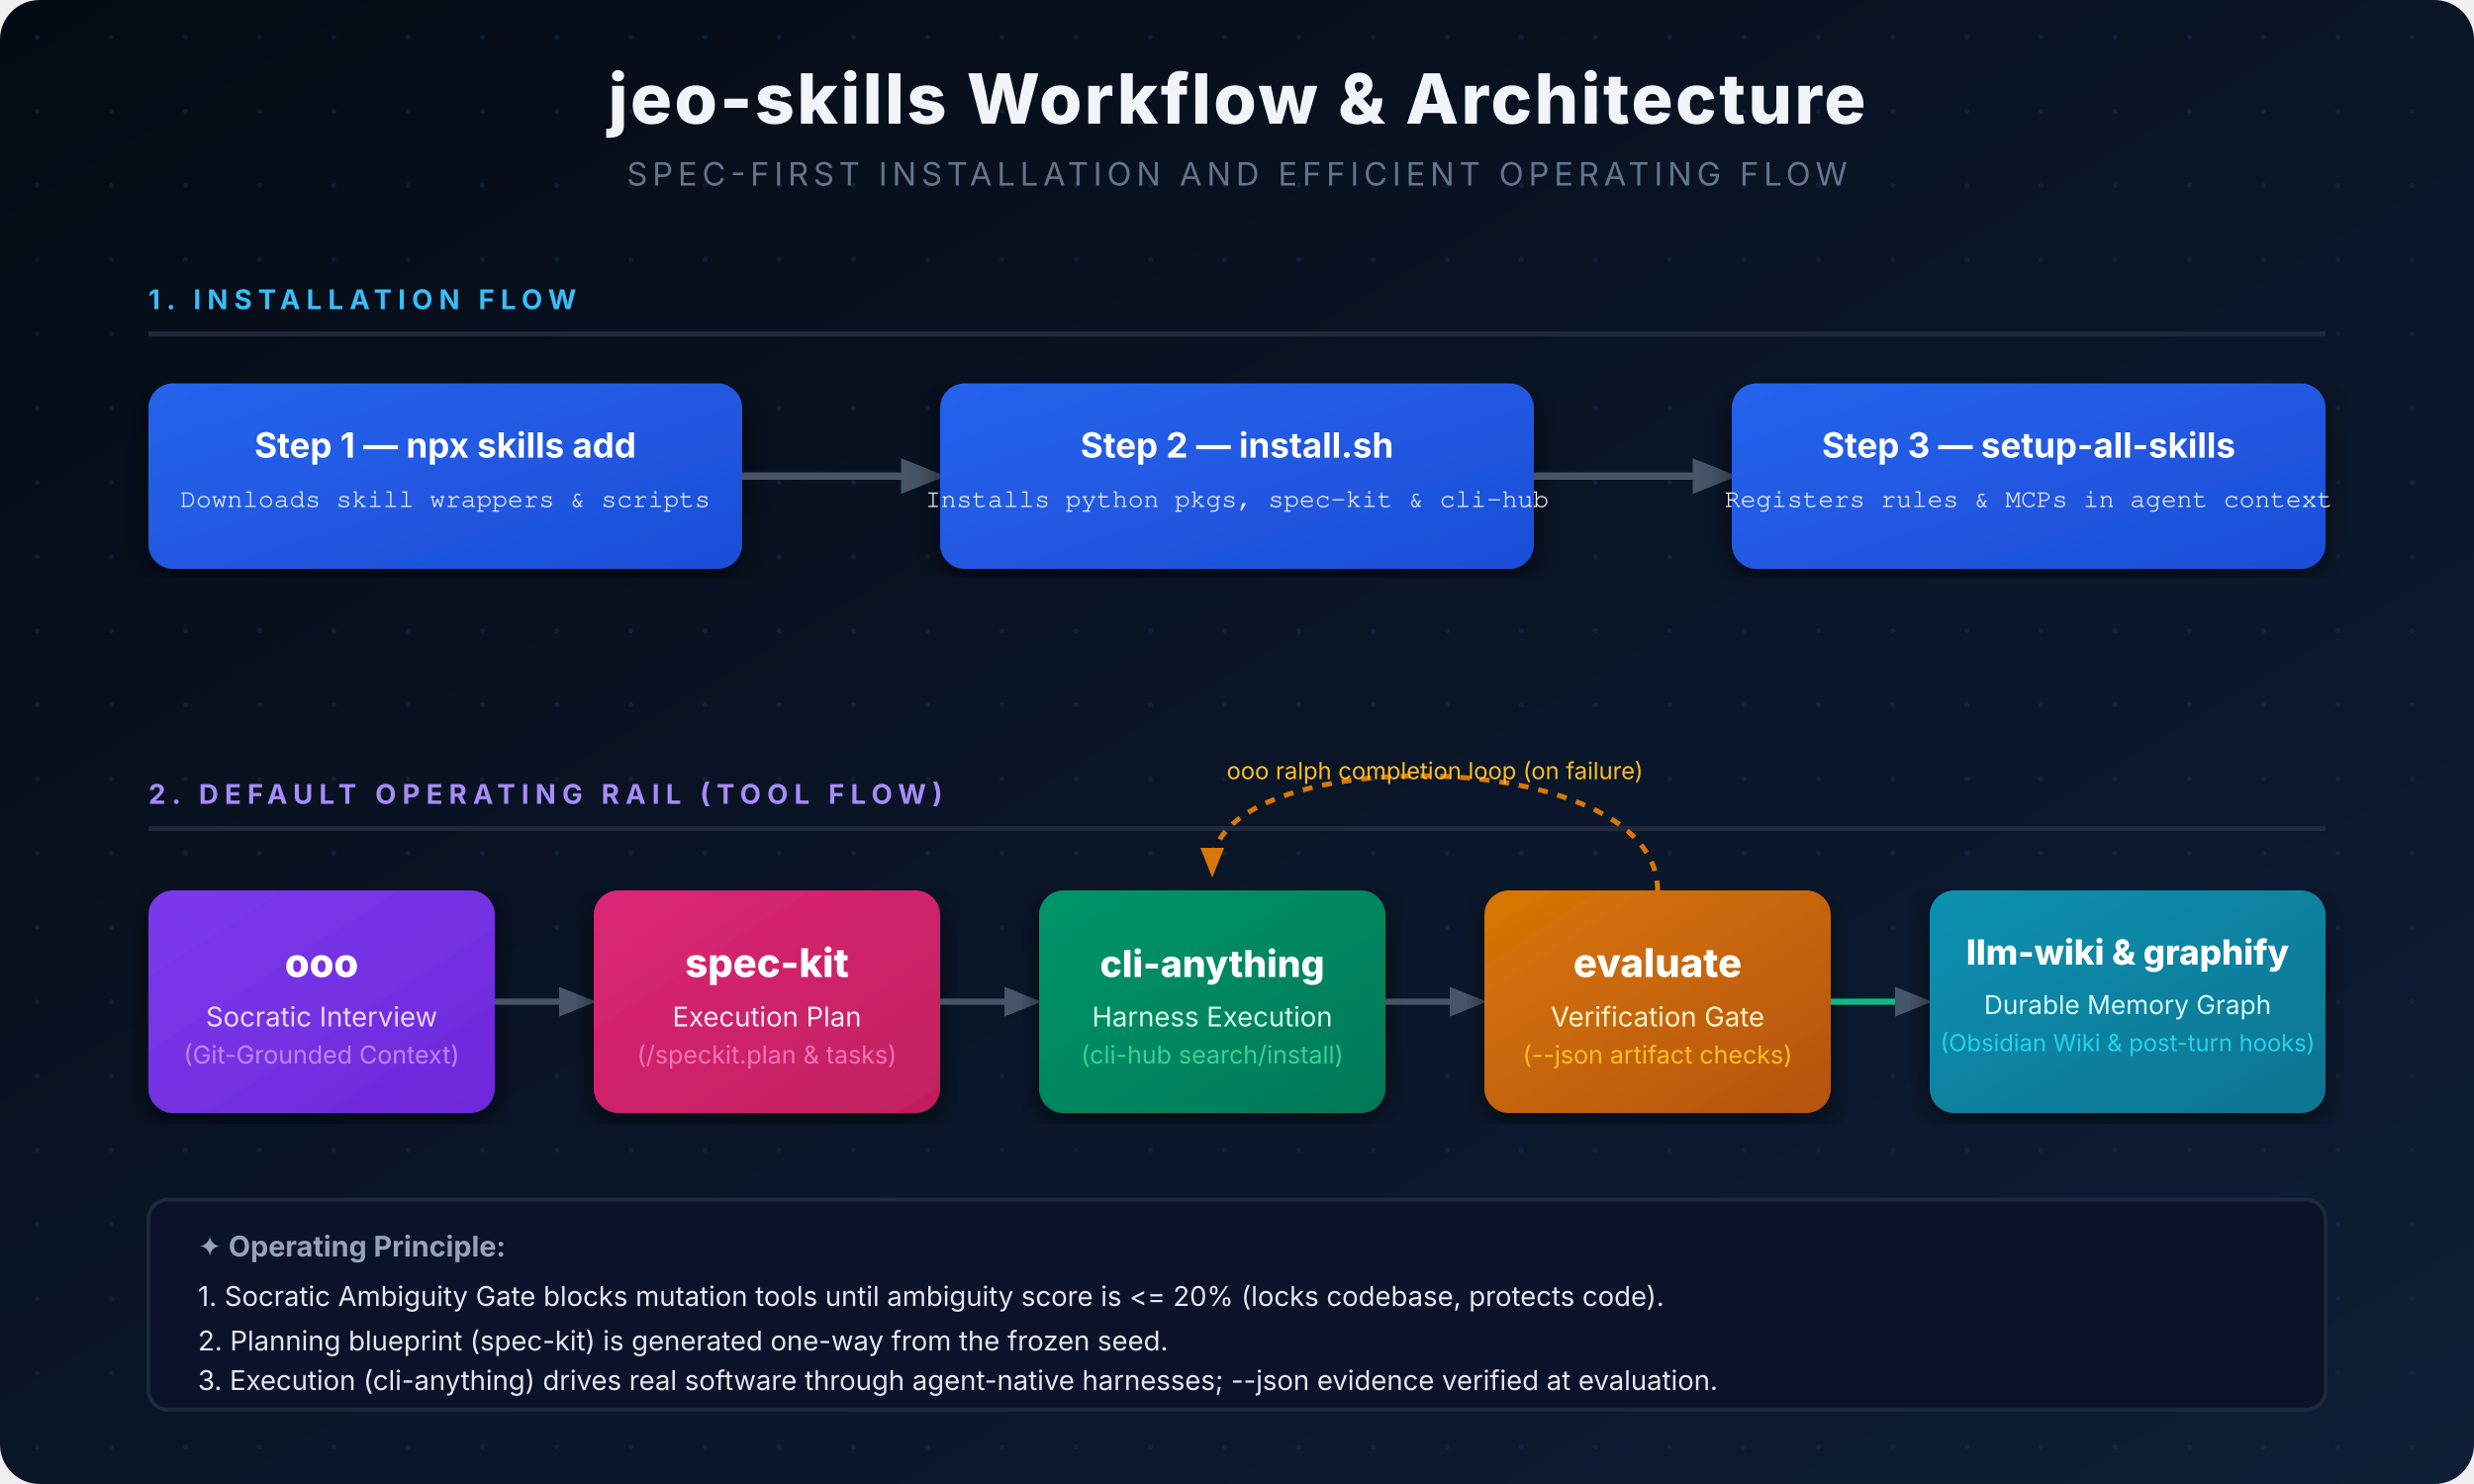
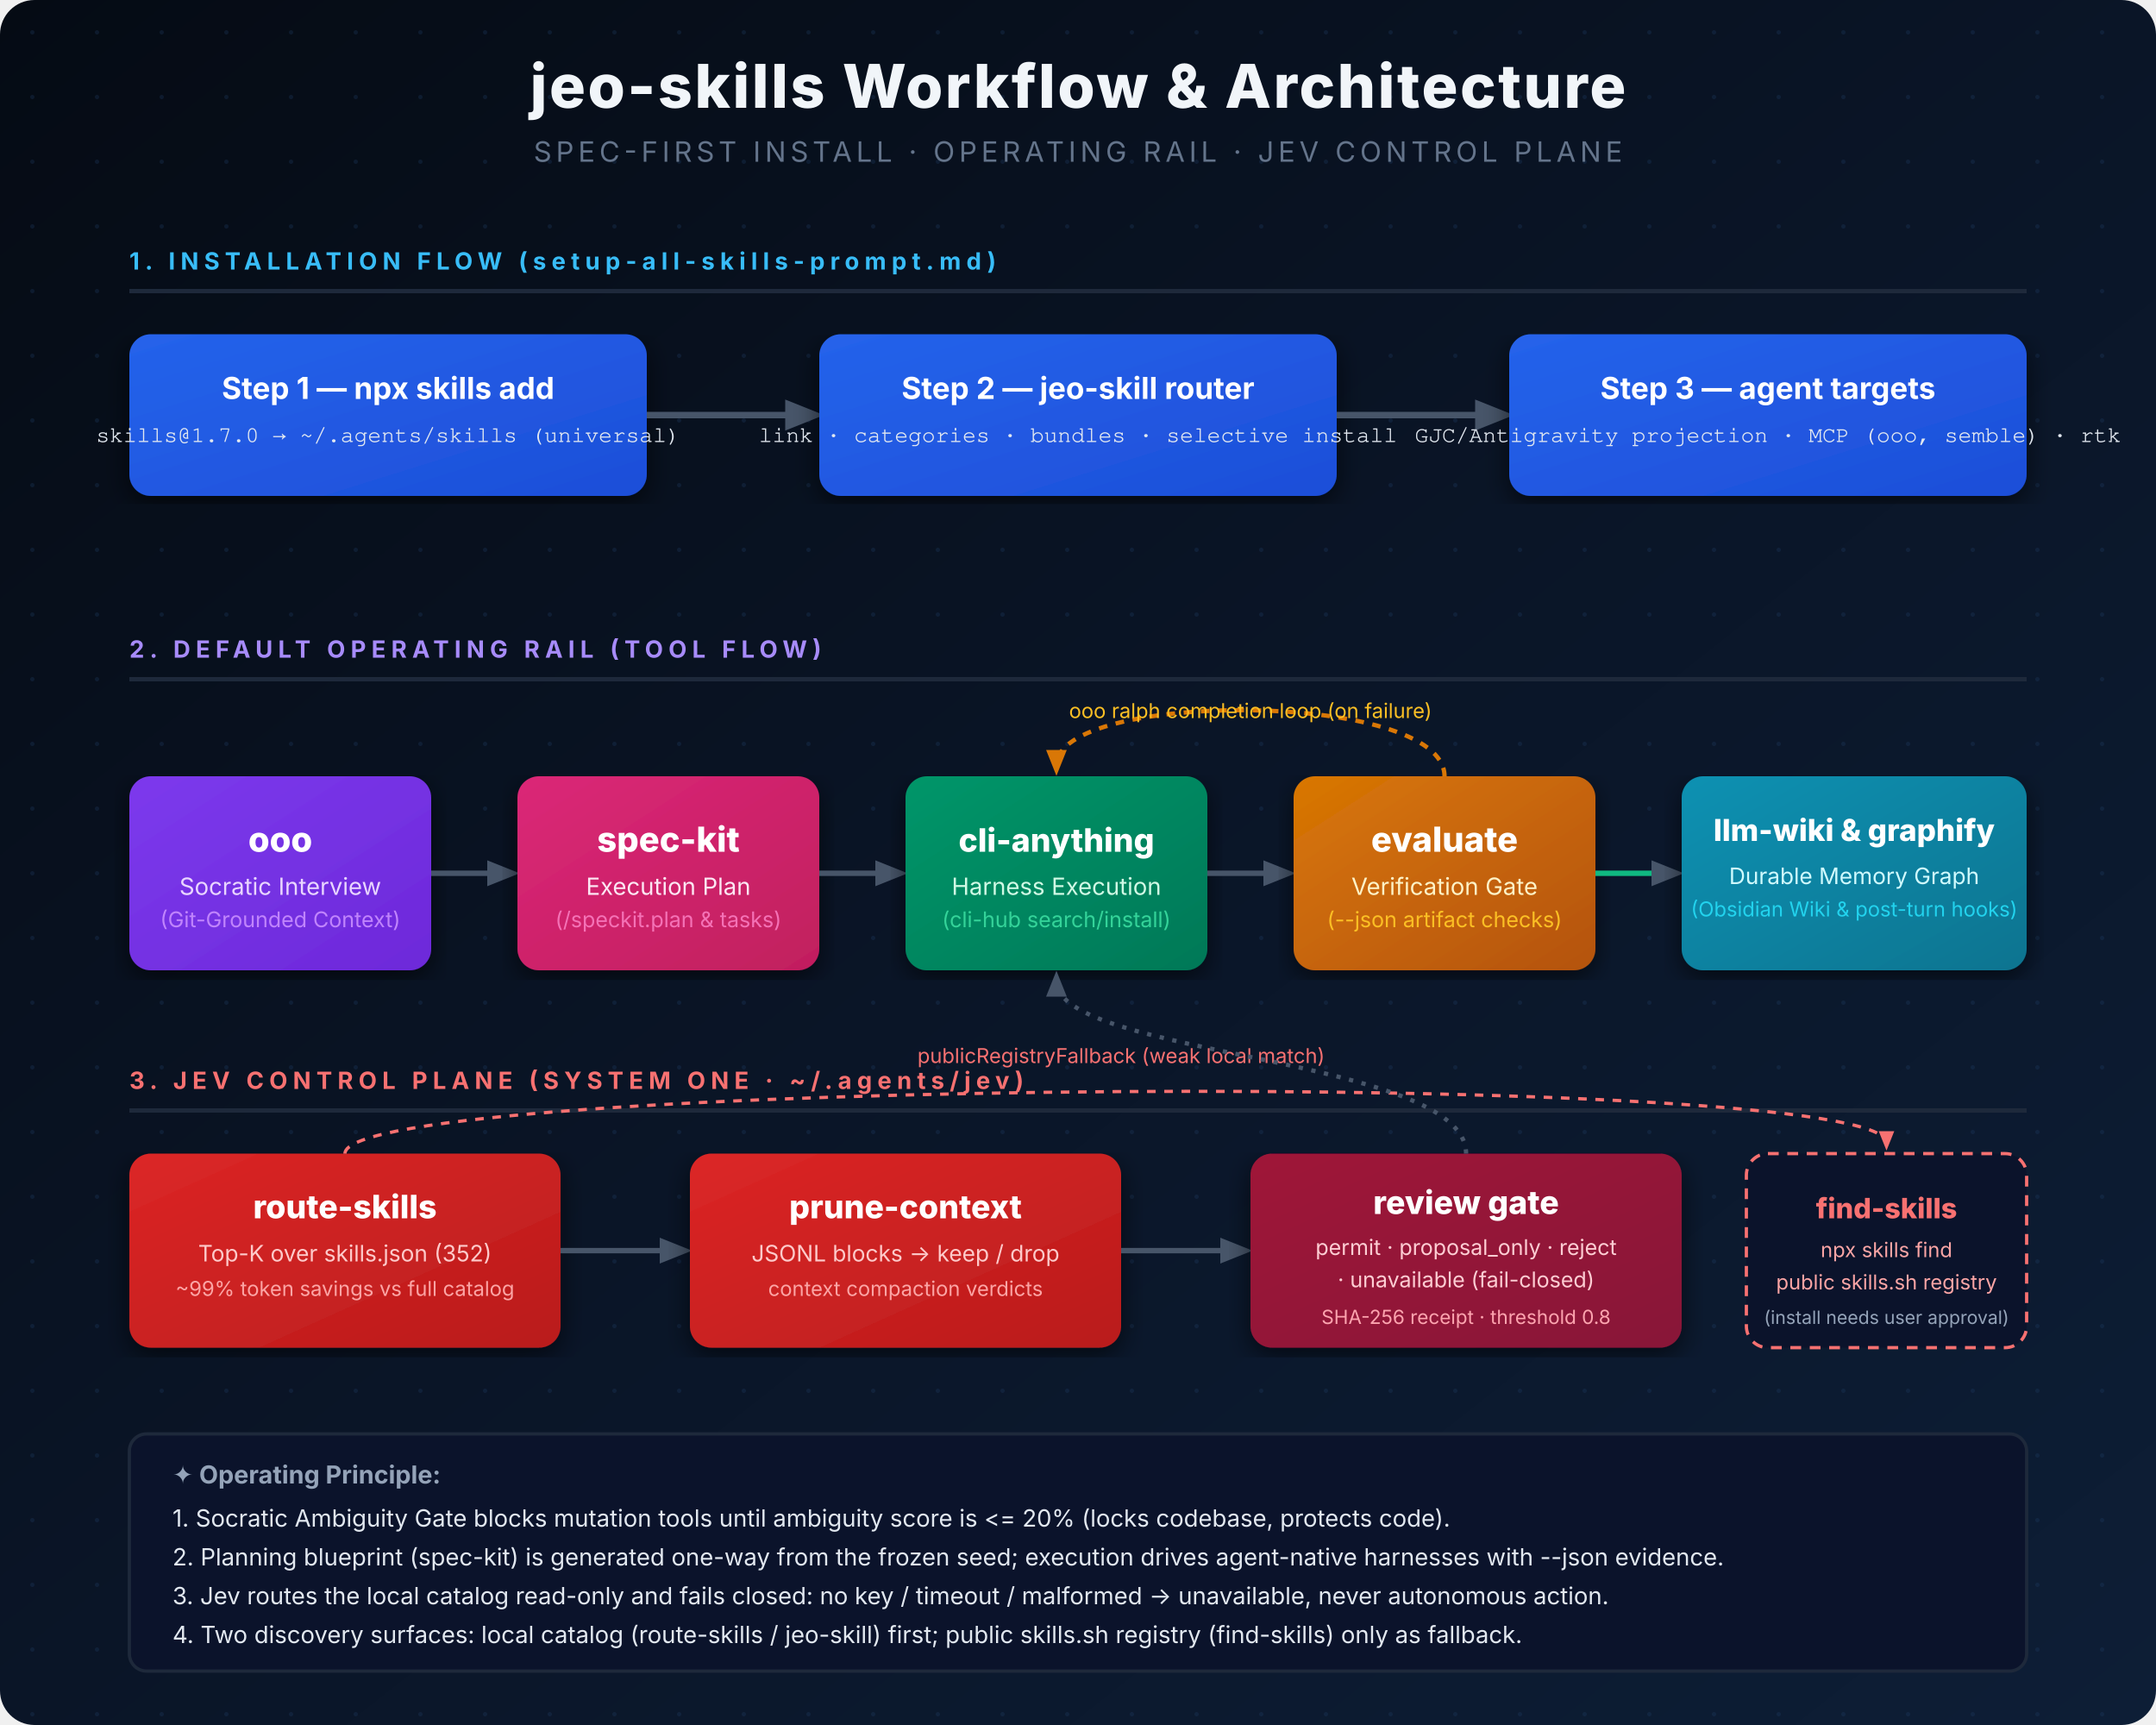
- <svg xmlns="http://www.w3.org/2000/svg" viewBox="0 0 1000 600" width="100%" height="100%">
+ <svg xmlns="http://www.w3.org/2000/svg" viewBox="0 0 1000 800" width="100%" height="100%">
  <defs>
    <linearGradient id="bg" x1="0" y1="0" x2="1" y2="1">
      <stop offset="0%" stop-color="#050B14" />
      <stop offset="50%" stop-color="#0A1527" />
      <stop offset="100%" stop-color="#0D1E36" />
    </linearGradient>
    <pattern id="grid" width="30" height="30" patternUnits="userSpaceOnUse">
      <circle cx="15" cy="15" r="1" fill="#1E3E66" opacity="0.3" />
    </pattern>
    <linearGradient id="g-install" x1="0" y1="0" x2="1" y2="1">
      <stop offset="0%" stop-color="#2563EB" />
      <stop offset="100%" stop-color="#1D4ED8" />
    </linearGradient>
    <linearGradient id="g-ooo" x1="0" y1="0" x2="1" y2="1">
      <stop offset="0%" stop-color="#7C3AED" />
      <stop offset="100%" stop-color="#6D28D9" />
    </linearGradient>
    <linearGradient id="g-spec" x1="0" y1="0" x2="1" y2="1">
      <stop offset="0%" stop-color="#DB2777" />
      <stop offset="100%" stop-color="#C11F5E" />
    </linearGradient>
    <linearGradient id="g-cli" x1="0" y1="0" x2="1" y2="1">
      <stop offset="0%" stop-color="#059669" />
      <stop offset="100%" stop-color="#047857" />
    </linearGradient>
    <linearGradient id="g-eval" x1="0" y1="0" x2="1" y2="1">
      <stop offset="0%" stop-color="#D97706" />
      <stop offset="100%" stop-color="#B45309" />
    </linearGradient>
    <linearGradient id="g-wiki" x1="0" y1="0" x2="1" y2="1">
      <stop offset="0%" stop-color="#0891B2" />
      <stop offset="100%" stop-color="#0E7490" />
    </linearGradient>
+     <linearGradient id="g-jev" x1="0" y1="0" x2="1" y2="1">
+       <stop offset="0%" stop-color="#DC2626" />
+       <stop offset="100%" stop-color="#B91C1C" />
+     </linearGradient>
+     <linearGradient id="g-jev2" x1="0" y1="0" x2="1" y2="1">
+       <stop offset="0%" stop-color="#9F1239" />
+       <stop offset="100%" stop-color="#881337" />
+     </linearGradient>
    <marker id="arrow" viewBox="0 0 10 10" refX="6" refY="5" markerWidth="6" markerHeight="6" orient="auto-start-reverse">
      <path d="M 0 1 L 10 5 L 0 9 z" fill="#475569" />
    </marker>
    <marker id="arrow-loop" viewBox="0 0 10 10" refX="6" refY="5" markerWidth="6" markerHeight="6" orient="auto-start-reverse">
      <path d="M 0 1 L 10 5 L 0 9 z" fill="#D97706" />
    </marker>
+     <marker id="arrow-jev" viewBox="0 0 10 10" refX="6" refY="5" markerWidth="6" markerHeight="6" orient="auto-start-reverse">
+       <path d="M 0 1 L 10 5 L 0 9 z" fill="#F87171" />
+     </marker>
    <filter id="shadow" x="-5%" y="-5%" width="110%" height="110%">
      <feDropShadow dx="0" dy="4" stdDeviation="6" flood-color="#000000" flood-opacity="0.6" />
    </filter>
  </defs>
-   <rect width="1000" height="600" fill="url(#bg)" rx="16" />
-   <rect width="1000" height="600" fill="url(#grid)" rx="16" />
+   <rect width="1000" height="800" fill="url(#bg)" rx="16" />
+   <rect width="1000" height="800" fill="url(#grid)" rx="16" />
  <text x="500" y="50" font-family="-apple-system, sans-serif" font-size="28" font-weight="800" fill="#F1F5F9" text-anchor="middle" letter-spacing="1">jeo-skills Workflow &amp; Architecture</text>
-   <text x="500" y="75" font-family="-apple-system, sans-serif" font-size="13" fill="#64748B" text-anchor="middle" letter-spacing="2">SPEC-FIRST INSTALLATION AND EFFICIENT OPERATING FLOW</text>
-   <text x="60" y="125" font-family="-apple-system, sans-serif" font-size="11" font-weight="700" fill="#38BDF8" letter-spacing="2.5">1. INSTALLATION FLOW</text>
+   <text x="500" y="75" font-family="-apple-system, sans-serif" font-size="13" fill="#64748B" text-anchor="middle" letter-spacing="2">SPEC-FIRST INSTALL · OPERATING RAIL · JEV CONTROL PLANE</text>
+   <text x="60" y="125" font-family="-apple-system, sans-serif" font-size="11" font-weight="700" fill="#38BDF8" letter-spacing="2.5">1. INSTALLATION FLOW (setup-all-skills-prompt.md)</text>
  <line x1="60" y1="135" x2="940" y2="135" stroke="#1E293B" stroke-width="2" />
  <rect x="60" y="155" width="240" height="75" rx="10" fill="url(#g-install)" filter="url(#shadow)" />
  <text x="180" y="185" font-family="-apple-system, sans-serif" font-size="14" font-weight="700" fill="#FFFFFF" text-anchor="middle">Step 1 — npx skills add</text>
-   <text x="180" y="205" font-family="Courier, monospace" font-size="10.5" fill="#E2E8F0" text-anchor="middle">Downloads skill wrappers &amp; scripts</text>
+   <text x="180" y="205" font-family="Courier, monospace" font-size="10.5" fill="#E2E8F0" text-anchor="middle">skills@1.7.0 → ~/.agents/skills (universal)</text>
  <path d="M 300 192.5 L 375 192.5" stroke="#475569" stroke-width="3" fill="none" marker-end="url(#arrow)" />
  <rect x="380" y="155" width="240" height="75" rx="10" fill="url(#g-install)" filter="url(#shadow)" />
-   <text x="500" y="185" font-family="-apple-system, sans-serif" font-size="14" font-weight="700" fill="#FFFFFF" text-anchor="middle">Step 2 — install.sh</text>
-   <text x="500" y="205" font-family="Courier, monospace" font-size="10.5" fill="#E2E8F0" text-anchor="middle">Installs python pkgs, spec-kit &amp; cli-hub</text>
+   <text x="500" y="185" font-family="-apple-system, sans-serif" font-size="14" font-weight="700" fill="#FFFFFF" text-anchor="middle">Step 2 — jeo-skill router</text>
+   <text x="500" y="205" font-family="Courier, monospace" font-size="10.5" fill="#E2E8F0" text-anchor="middle">link · categories · bundles · selective install</text>
  <path d="M 620 192.5 L 695 192.5" stroke="#475569" stroke-width="3" fill="none" marker-end="url(#arrow)" />
  <rect x="700" y="155" width="240" height="75" rx="10" fill="url(#g-install)" filter="url(#shadow)" />
-   <text x="820" y="185" font-family="-apple-system, sans-serif" font-size="14" font-weight="700" fill="#FFFFFF" text-anchor="middle">Step 3 — setup-all-skills</text>
-   <text x="820" y="205" font-family="Courier, monospace" font-size="10.5" fill="#E2E8F0" text-anchor="middle">Registers rules &amp; MCPs in agent context</text>
-   <text x="60" y="325" font-family="-apple-system, sans-serif" font-size="11" font-weight="700" fill="#A78BFA" letter-spacing="2.5">2. DEFAULT OPERATING RAIL (TOOL FLOW)</text>
-   <line x1="60" y1="335" x2="940" y2="335" stroke="#1E293B" stroke-width="2" />
+   <text x="820" y="185" font-family="-apple-system, sans-serif" font-size="14" font-weight="700" fill="#FFFFFF" text-anchor="middle">Step 3 — agent targets</text>
+   <text x="820" y="205" font-family="Courier, monospace" font-size="10.5" fill="#E2E8F0" text-anchor="middle">GJC/Antigravity projection · MCP (ooo, semble) · rtk</text>
+   <text x="60" y="305" font-family="-apple-system, sans-serif" font-size="11" font-weight="700" fill="#A78BFA" letter-spacing="2.5">2. DEFAULT OPERATING RAIL (TOOL FLOW)</text>
+   <line x1="60" y1="315" x2="940" y2="315" stroke="#1E293B" stroke-width="2" />
  <rect x="60" y="360" width="140" height="90" rx="10" fill="url(#g-ooo)" filter="url(#shadow)" />
  <text x="130" y="395" font-family="-apple-system, sans-serif" font-size="16" font-weight="800" fill="#FFFFFF" text-anchor="middle">ooo</text>
  <text x="130" y="415" font-family="-apple-system, sans-serif" font-size="11" fill="#E9D5FF" text-anchor="middle">Socratic Interview</text>
  <text x="130" y="430" font-family="-apple-system, sans-serif" font-size="10" fill="#C084FC" text-anchor="middle">(Git-Grounded Context)</text>
  <path d="M 200 405 L 235 405" stroke="#475569" stroke-width="2.5" fill="none" marker-end="url(#arrow)" />
  <rect x="240" y="360" width="140" height="90" rx="10" fill="url(#g-spec)" filter="url(#shadow)" />
  <text x="310" y="395" font-family="-apple-system, sans-serif" font-size="16" font-weight="800" fill="#FFFFFF" text-anchor="middle">spec-kit</text>
  <text x="310" y="415" font-family="-apple-system, sans-serif" font-size="11" fill="#FCE7F3" text-anchor="middle">Execution Plan</text>
  <text x="310" y="430" font-family="-apple-system, sans-serif" font-size="10" fill="#F472B6" text-anchor="middle">(/speckit.plan &amp; tasks)</text>
  <path d="M 380 405 L 415 405" stroke="#475569" stroke-width="2.5" fill="none" marker-end="url(#arrow)" />
  <rect x="420" y="360" width="140" height="90" rx="10" fill="url(#g-cli)" filter="url(#shadow)" />
  <text x="490" y="395" font-family="-apple-system, sans-serif" font-size="15" font-weight="800" fill="#FFFFFF" text-anchor="middle">cli-anything</text>
  <text x="490" y="415" font-family="-apple-system, sans-serif" font-size="11" fill="#D1FAE5" text-anchor="middle">Harness Execution</text>
  <text x="490" y="430" font-family="-apple-system, sans-serif" font-size="10" fill="#34D399" text-anchor="middle">(cli-hub search/install)</text>
  <path d="M 560 405 L 595 405" stroke="#475569" stroke-width="2.5" fill="none" marker-end="url(#arrow)" />
  <rect x="600" y="360" width="140" height="90" rx="10" fill="url(#g-eval)" filter="url(#shadow)" />
  <text x="670" y="395" font-family="-apple-system, sans-serif" font-size="16" font-weight="800" fill="#FFFFFF" text-anchor="middle">evaluate</text>
  <text x="670" y="415" font-family="-apple-system, sans-serif" font-size="11" fill="#FEF3C7" text-anchor="middle">Verification Gate</text>
  <text x="670" y="430" font-family="-apple-system, sans-serif" font-size="10" fill="#FBBF24" text-anchor="middle">(--json artifact checks)</text>
-   <path d="M 670 360 C 670 300, 490 300, 490 350" stroke="#D97706" stroke-width="2" stroke-dasharray="4,4" fill="none" marker-end="url(#arrow-loop)" />
-   <text x="580" y="315" font-family="-apple-system, sans-serif" font-size="9.5" fill="#FBBF24" text-anchor="middle">ooo ralph completion loop (on failure)</text>
+   <path d="M 670 360 C 670 320, 490 320, 490 355" stroke="#D97706" stroke-width="2" stroke-dasharray="4,4" fill="none" marker-end="url(#arrow-loop)" />
+   <text x="580" y="333" font-family="-apple-system, sans-serif" font-size="9.5" fill="#FBBF24" text-anchor="middle">ooo ralph completion loop (on failure)</text>
  <path d="M 740 405 L 775 405" stroke="#10B981" stroke-width="2.5" fill="none" marker-end="url(#arrow)" />
  <rect x="780" y="360" width="160" height="90" rx="10" fill="url(#g-wiki)" filter="url(#shadow)" />
  <text x="860" y="390" font-family="-apple-system, sans-serif" font-size="14" font-weight="800" fill="#FFFFFF" text-anchor="middle">llm-wiki &amp; graphify</text>
  <text x="860" y="410" font-family="-apple-system, sans-serif" font-size="10.5" fill="#CFFAFE" text-anchor="middle">Durable Memory Graph</text>
  <text x="860" y="425" font-family="-apple-system, sans-serif" font-size="9.5" fill="#22D3EE" text-anchor="middle">(Obsidian Wiki &amp; post-turn hooks)</text>
-   <rect x="60" y="485" width="880" height="85" rx="8" fill="#0B132B" stroke="#1E293B" stroke-width="1.5" />
-   <text x="80" y="508" font-family="-apple-system, sans-serif" font-size="11.5" font-weight="700" fill="#94A3B8">✦ Operating Principle:</text>
-   <text x="80" y="528" font-family="-apple-system, sans-serif" font-size="11" fill="#E2E8F0">1. Socratic Ambiguity Gate blocks mutation tools until ambiguity score is &lt;= 20% (locks codebase, protects code).</text>
-   <text x="80" y="546" font-family="-apple-system, sans-serif" font-size="11" fill="#E2E8F0">2. Planning blueprint (spec-kit) is generated one-way from the frozen seed.</text>
-   <text x="80" y="562" font-family="-apple-system, sans-serif" font-size="11" fill="#E2E8F0">3. Execution (cli-anything) drives real software through agent-native harnesses; --json evidence verified at evaluation.</text>
+   <text x="60" y="505" font-family="-apple-system, sans-serif" font-size="11" font-weight="700" fill="#F87171" letter-spacing="2.5">3. JEV CONTROL PLANE (SYSTEM ONE · ~/.agents/jev)</text>
+   <line x1="60" y1="515" x2="940" y2="515" stroke="#1E293B" stroke-width="2" />
+   <rect x="60" y="535" width="200" height="90" rx="10" fill="url(#g-jev)" filter="url(#shadow)" />
+   <text x="160" y="565" font-family="-apple-system, sans-serif" font-size="15" font-weight="800" fill="#FFFFFF" text-anchor="middle">route-skills</text>
+   <text x="160" y="585" font-family="-apple-system, sans-serif" font-size="10.5" fill="#FECACA" text-anchor="middle">Top-K over skills.json (352)</text>
+   <text x="160" y="601" font-family="-apple-system, sans-serif" font-size="9.5" fill="#FCA5A5" text-anchor="middle">~99% token savings vs full catalog</text>
+   <path d="M 260 580 L 315 580" stroke="#475569" stroke-width="2.5" fill="none" marker-end="url(#arrow)" />
+   <rect x="320" y="535" width="200" height="90" rx="10" fill="url(#g-jev)" filter="url(#shadow)" />
+   <text x="420" y="565" font-family="-apple-system, sans-serif" font-size="15" font-weight="800" fill="#FFFFFF" text-anchor="middle">prune-context</text>
+   <text x="420" y="585" font-family="-apple-system, sans-serif" font-size="10.5" fill="#FECACA" text-anchor="middle">JSONL blocks → keep / drop</text>
+   <text x="420" y="601" font-family="-apple-system, sans-serif" font-size="9.5" fill="#FCA5A5" text-anchor="middle">context compaction verdicts</text>
+   <path d="M 520 580 L 575 580" stroke="#475569" stroke-width="2.5" fill="none" marker-end="url(#arrow)" />
+   <rect x="580" y="535" width="200" height="90" rx="10" fill="url(#g-jev2)" filter="url(#shadow)" />
+   <text x="680" y="563" font-family="-apple-system, sans-serif" font-size="15" font-weight="800" fill="#FFFFFF" text-anchor="middle">review gate</text>
+   <text x="680" y="582" font-family="-apple-system, sans-serif" font-size="10" fill="#FECDD3" text-anchor="middle">permit · proposal_only · reject</text>
+   <text x="680" y="597" font-family="-apple-system, sans-serif" font-size="10" fill="#FECDD3" text-anchor="middle">· unavailable (fail-closed)</text>
+   <text x="680" y="614" font-family="-apple-system, sans-serif" font-size="9" fill="#FDA4AF" text-anchor="middle">SHA-256 receipt · threshold 0.8</text>
+   <rect x="810" y="535" width="130" height="90" rx="10" fill="#0B132B" stroke="#F87171" stroke-width="1.5" stroke-dasharray="5,4" />
+   <text x="875" y="565" font-family="-apple-system, sans-serif" font-size="13" font-weight="800" fill="#F87171" text-anchor="middle">find-skills</text>
+   <text x="875" y="583" font-family="-apple-system, sans-serif" font-size="9.5" fill="#FCA5A5" text-anchor="middle">npx skills find</text>
+   <text x="875" y="598" font-family="-apple-system, sans-serif" font-size="9.5" fill="#FCA5A5" text-anchor="middle">public skills.sh registry</text>
+   <text x="875" y="614" font-family="-apple-system, sans-serif" font-size="8.5" fill="#94A3B8" text-anchor="middle">(install needs user approval)</text>
+   <path d="M 160 535 C 160 500, 875 495, 875 530" stroke="#F87171" stroke-width="1.5" stroke-dasharray="4,4" fill="none" marker-end="url(#arrow-jev)" />
+   <text x="520" y="493" font-family="-apple-system, sans-serif" font-size="9.5" fill="#F87171" text-anchor="middle">publicRegistryFallback (weak local match)</text>
+   <path d="M 680 535 C 680 490, 490 490, 490 455" stroke="#475569" stroke-width="2" stroke-dasharray="2,4" fill="none" marker-end="url(#arrow)" />
+   <rect x="60" y="665" width="880" height="110" rx="8" fill="#0B132B" stroke="#1E293B" stroke-width="1.5" />
+   <text x="80" y="688" font-family="-apple-system, sans-serif" font-size="11.5" font-weight="700" fill="#94A3B8">✦ Operating Principle:</text>
+   <text x="80" y="708" font-family="-apple-system, sans-serif" font-size="11" fill="#E2E8F0">1. Socratic Ambiguity Gate blocks mutation tools until ambiguity score is &lt;= 20% (locks codebase, protects code).</text>
+   <text x="80" y="726" font-family="-apple-system, sans-serif" font-size="11" fill="#E2E8F0">2. Planning blueprint (spec-kit) is generated one-way from the frozen seed; execution drives agent-native harnesses with --json evidence.</text>
+   <text x="80" y="744" font-family="-apple-system, sans-serif" font-size="11" fill="#E2E8F0">3. Jev routes the local catalog read-only and fails closed: no key / timeout / malformed → unavailable, never autonomous action.</text>
+   <text x="80" y="762" font-family="-apple-system, sans-serif" font-size="11" fill="#E2E8F0">4. Two discovery surfaces: local catalog (route-skills / jeo-skill) first; public skills.sh registry (find-skills) only as fallback.</text>
</svg>
